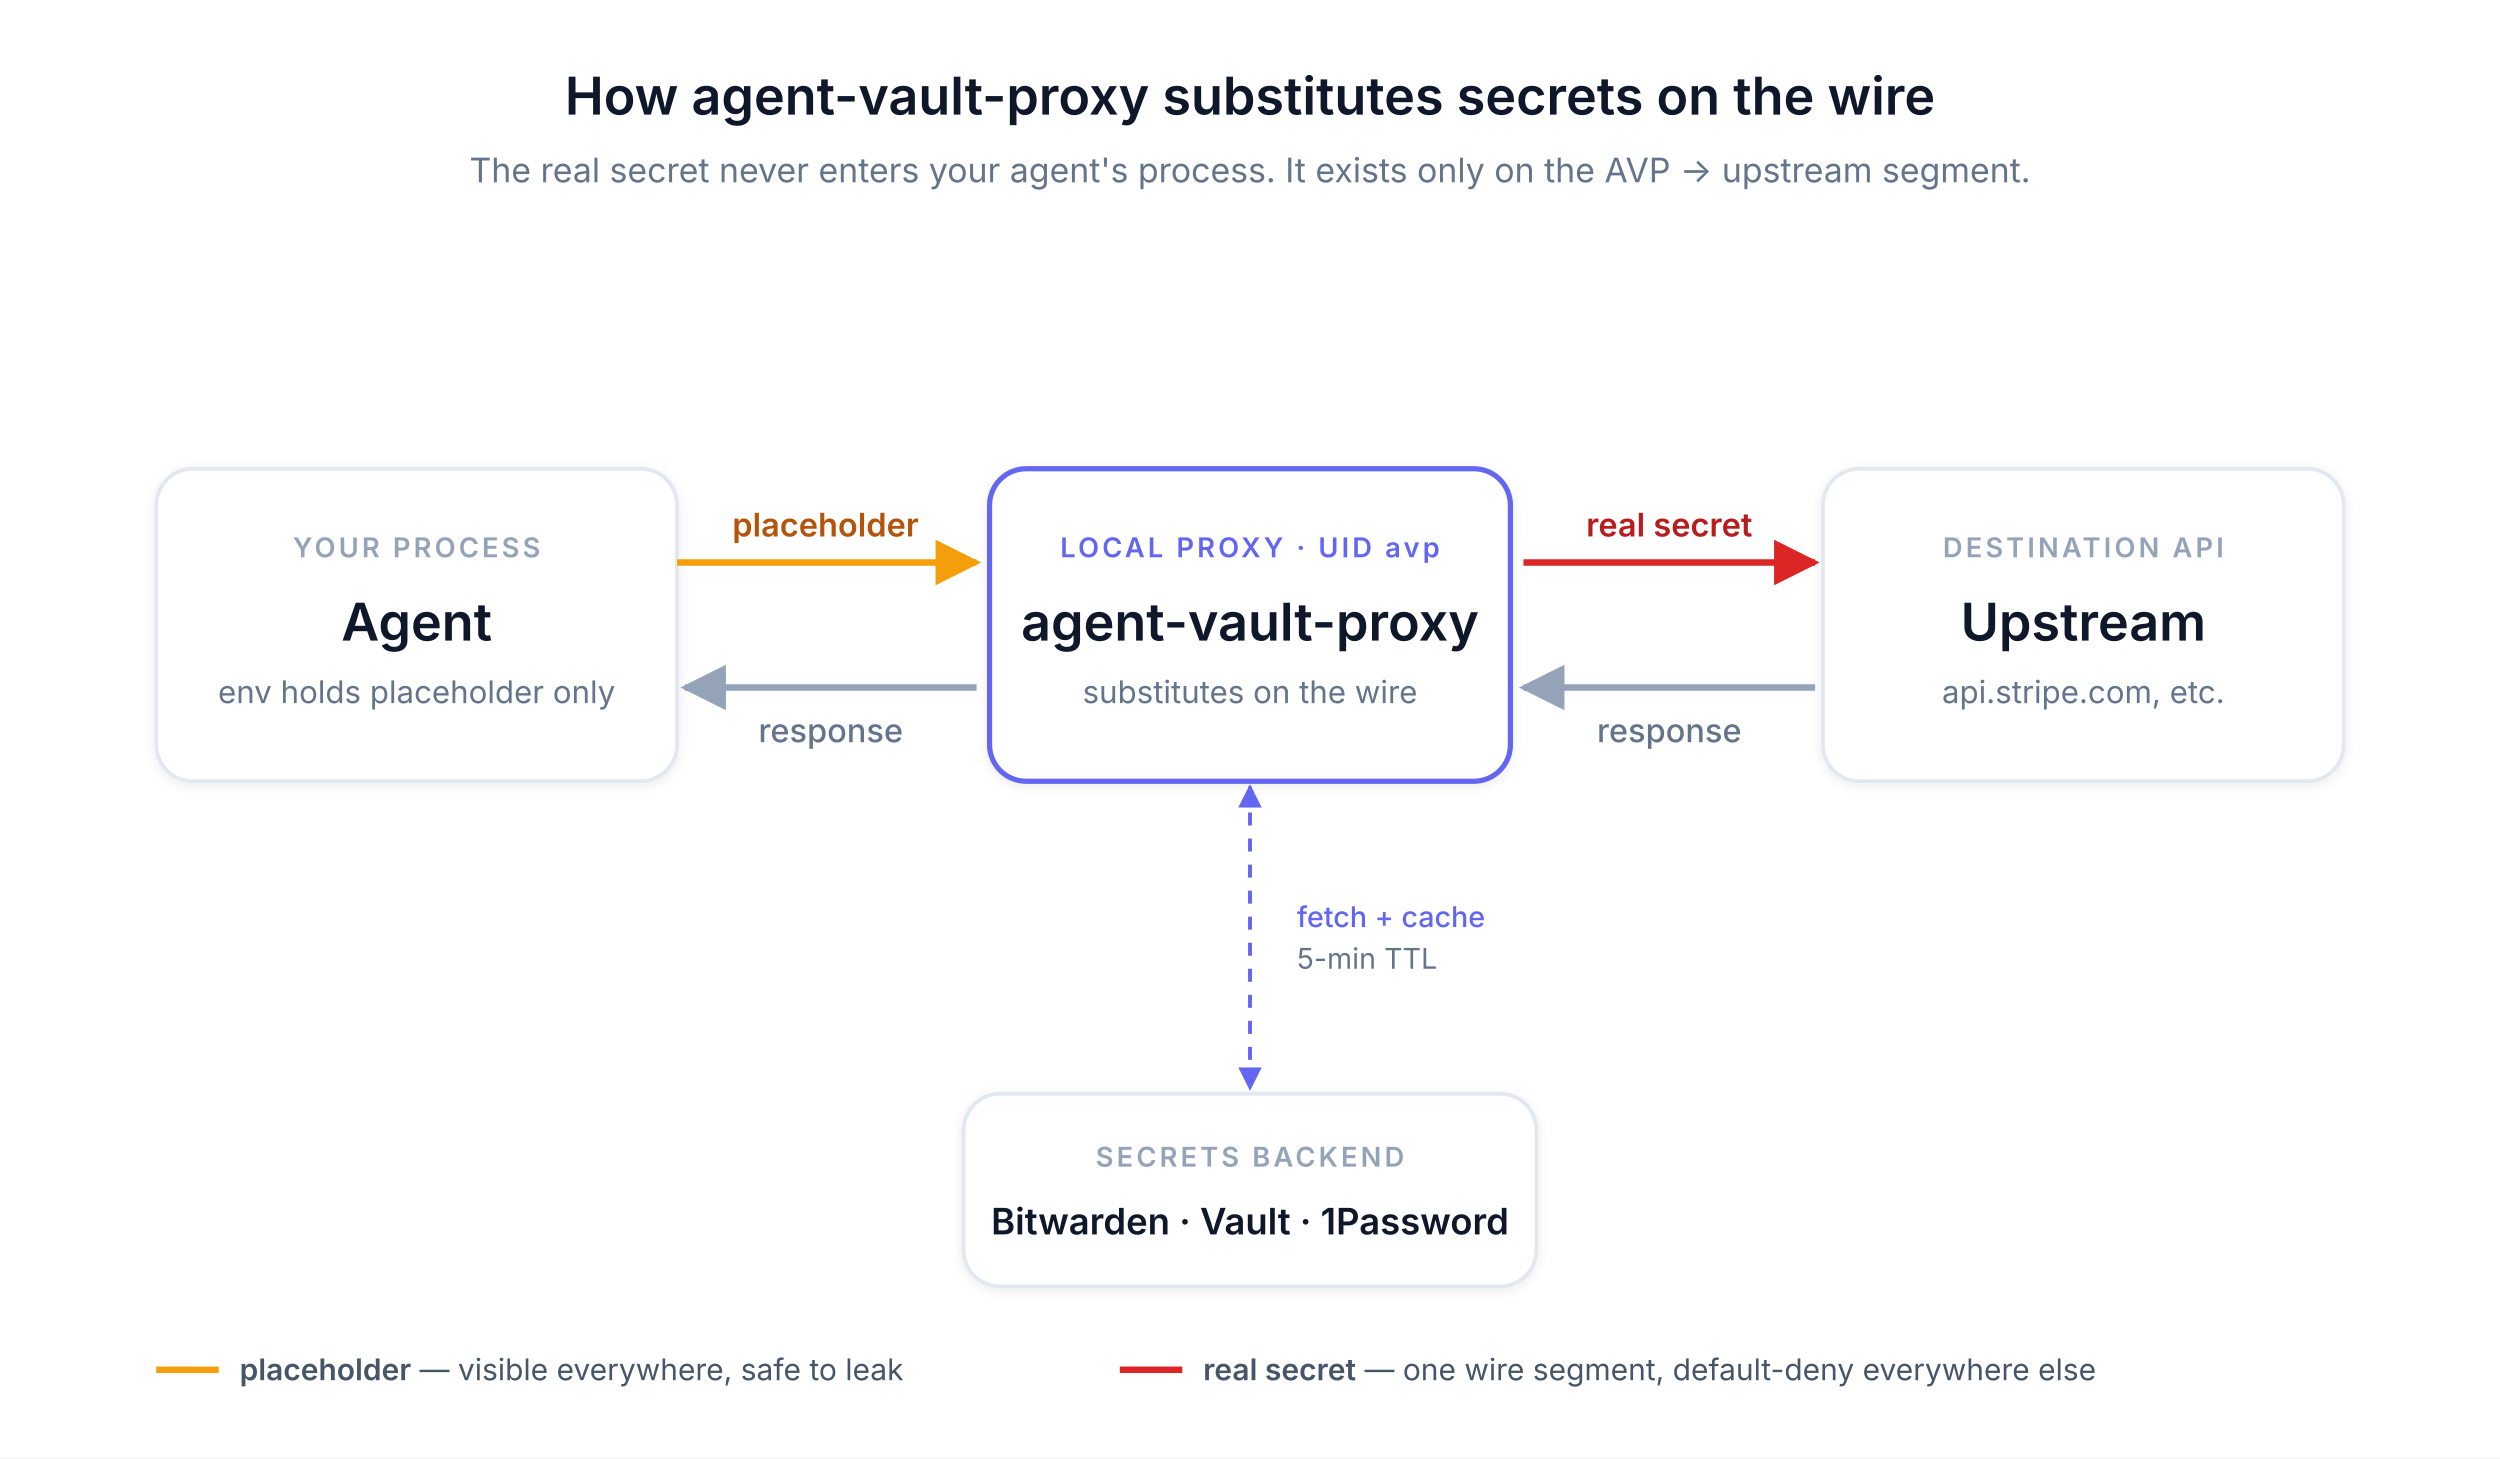
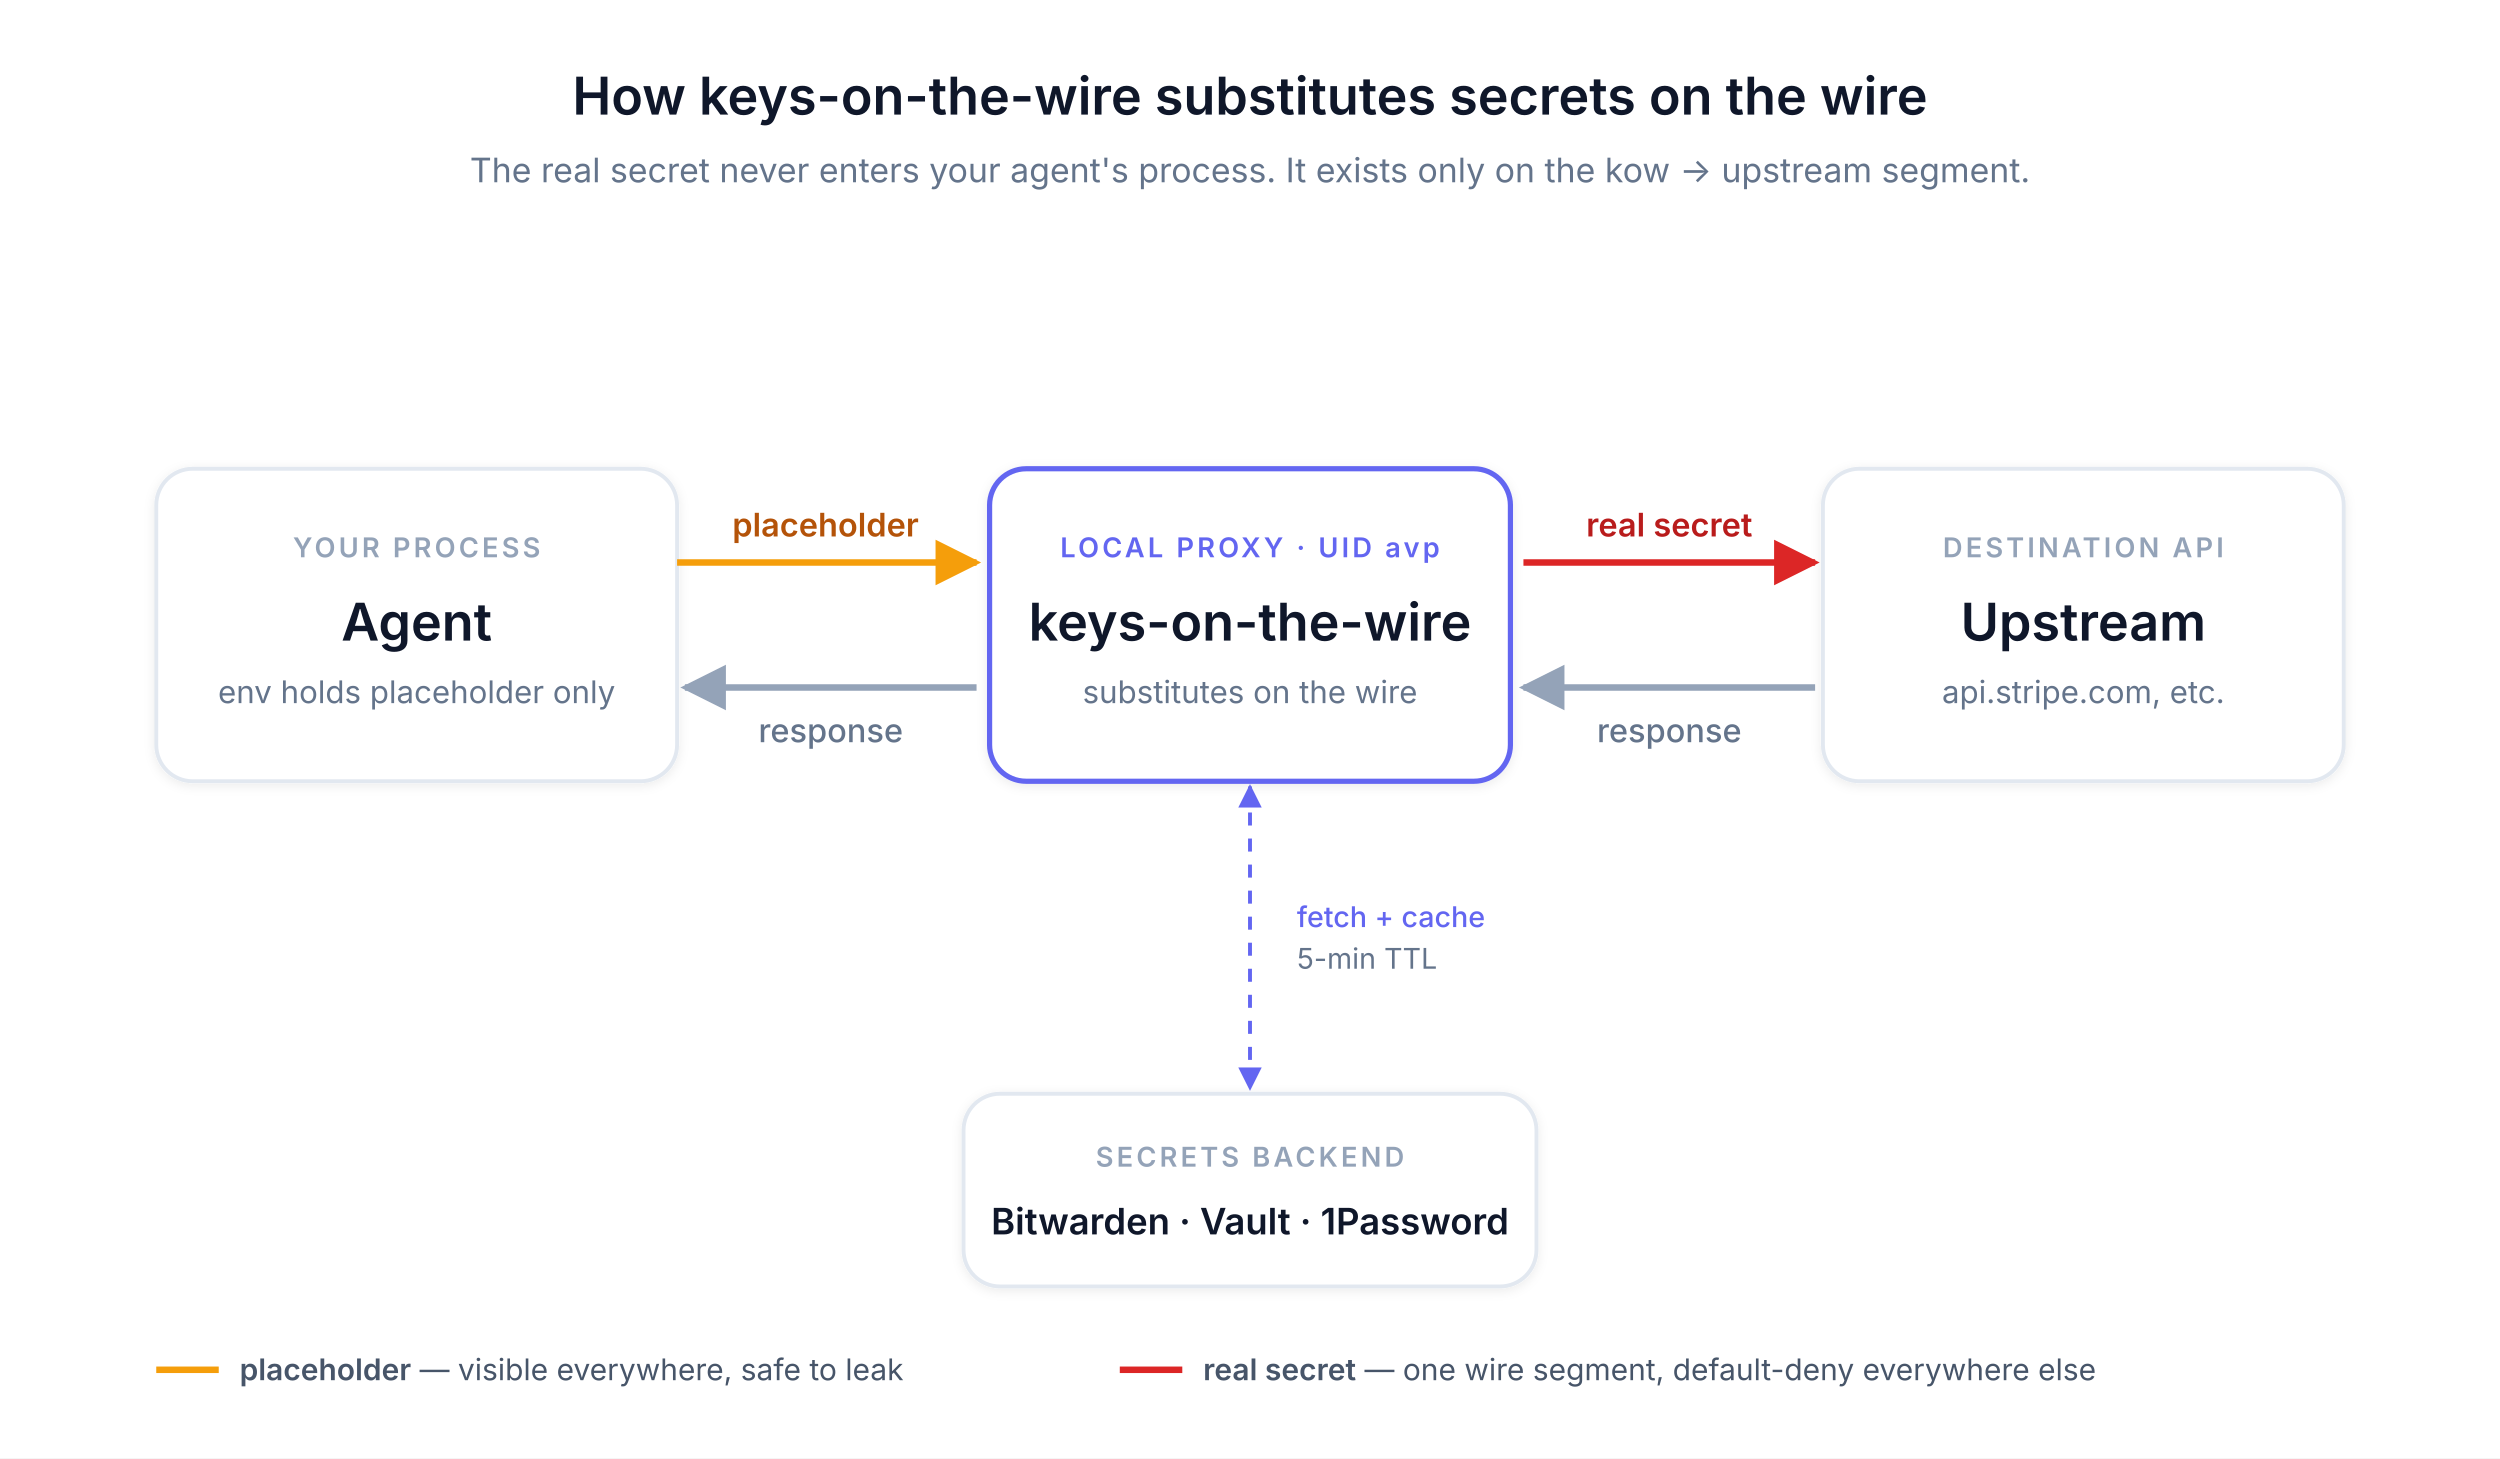
<svg xmlns="http://www.w3.org/2000/svg" viewBox="0 0 960 560" font-family="-apple-system, BlinkMacSystemFont, 'Inter', 'Segoe UI', Helvetica, Arial, sans-serif">
  <defs>
    <filter id="card-shadow" x="-10%" y="-10%" width="120%" height="140%">
      <feDropShadow dx="0" dy="1" stdDeviation="2" flood-color="#0f172a" flood-opacity="0.08" />
    </filter>
    <marker id="arrow-amber" viewBox="0 0 10 10" refX="9" refY="5" markerWidth="7" markerHeight="7" orient="auto-start-reverse">
      <path d="M0,0 L10,5 L0,10 z" fill="#f59e0b" />
    </marker>
    <marker id="arrow-red" viewBox="0 0 10 10" refX="9" refY="5" markerWidth="7" markerHeight="7" orient="auto-start-reverse">
      <path d="M0,0 L10,5 L0,10 z" fill="#dc2626" />
    </marker>
    <marker id="arrow-slate" viewBox="0 0 10 10" refX="9" refY="5" markerWidth="7" markerHeight="7" orient="auto-start-reverse">
      <path d="M0,0 L10,5 L0,10 z" fill="#94a3b8" />
    </marker>
    <marker id="arrow-indigo" viewBox="0 0 10 10" refX="9" refY="5" markerWidth="6" markerHeight="6" orient="auto-start-reverse">
      <path d="M0,0 L10,5 L0,10 z" fill="#6366f1" />
    </marker>
  </defs>
  <rect width="960" height="560" fill="#ffffff" />
  <text x="480" y="44" text-anchor="middle" font-size="20" font-weight="600" fill="#0f172a">
-     How agent-vault-proxy substitutes secrets on the wire
+     How keys-on-the-wire substitutes secrets on the wire
  </text>
  <text x="480" y="70" text-anchor="middle" font-size="13" fill="#64748b">
-     The real secret never enters your agent's process. It exists only on the AVP → upstream segment.
+     The real secret never enters your agent's process. It exists only on the kow → upstream segment.
  </text>
  <g filter="url(#card-shadow)">
    <rect x="60" y="180" width="200" height="120" rx="14" fill="#ffffff" stroke="#e2e8f0" stroke-width="1.5" />
  </g>
  <text x="160" y="214" text-anchor="middle" font-size="10.5" font-weight="600" fill="#94a3b8" letter-spacing="1.2">YOUR PROCESS</text>
  <text x="160" y="246" text-anchor="middle" font-size="20" font-weight="600" fill="#0f172a">Agent</text>
  <text x="160" y="270" text-anchor="middle" font-size="12" fill="#64748b">env holds placeholder only</text>
  <g filter="url(#card-shadow)">
    <rect x="380" y="180" width="200" height="120" rx="14" fill="#ffffff" stroke="#6366f1" stroke-width="2" />
  </g>
  <text x="480" y="214" text-anchor="middle" font-size="10.5" font-weight="600" fill="#6366f1" letter-spacing="1.2">LOCAL PROXY · UID avp</text>
-   <text x="480" y="246" text-anchor="middle" font-size="20" font-weight="600" fill="#0f172a">agent-vault-proxy</text>
+   <text x="480" y="246" text-anchor="middle" font-size="20" font-weight="600" fill="#0f172a">keys-on-the-wire</text>
  <text x="480" y="270" text-anchor="middle" font-size="12" fill="#64748b">substitutes on the wire</text>
  <g filter="url(#card-shadow)">
    <rect x="700" y="180" width="200" height="120" rx="14" fill="#ffffff" stroke="#e2e8f0" stroke-width="1.5" />
  </g>
  <text x="800" y="214" text-anchor="middle" font-size="10.5" font-weight="600" fill="#94a3b8" letter-spacing="1.2">DESTINATION API</text>
  <text x="800" y="246" text-anchor="middle" font-size="20" font-weight="600" fill="#0f172a">Upstream</text>
  <text x="800" y="270" text-anchor="middle" font-size="12" fill="#64748b">api.stripe.com, etc.</text>
  <g filter="url(#card-shadow)">
    <rect x="370" y="420" width="220" height="74" rx="14" fill="#ffffff" stroke="#e2e8f0" stroke-width="1.5" />
  </g>
  <text x="480" y="448" text-anchor="middle" font-size="10.5" font-weight="600" fill="#94a3b8" letter-spacing="1.2">SECRETS BACKEND</text>
  <text x="480" y="474" text-anchor="middle" font-size="14" font-weight="600" fill="#0f172a">Bitwarden · Vault · 1Password</text>
  <line x1="260" y1="216" x2="375" y2="216" stroke="#f59e0b" stroke-width="2.5" marker-end="url(#arrow-amber)" />
  <text x="317" y="206" text-anchor="middle" font-size="12.5" font-weight="600" fill="#b45309">placeholder</text>
  <line x1="585" y1="216" x2="697" y2="216" stroke="#dc2626" stroke-width="2.5" marker-end="url(#arrow-red)" />
  <text x="641" y="206" text-anchor="middle" font-size="12.5" font-weight="600" fill="#b91c1c">real secret</text>
  <line x1="697" y1="264" x2="585" y2="264" stroke="#94a3b8" stroke-width="2.5" marker-end="url(#arrow-slate)" />
  <text x="641" y="285" text-anchor="middle" font-size="12.5" font-weight="500" fill="#64748b">response</text>
  <line x1="375" y1="264" x2="263" y2="264" stroke="#94a3b8" stroke-width="2.5" marker-end="url(#arrow-slate)" />
  <text x="319" y="285" text-anchor="middle" font-size="12.5" font-weight="500" fill="#64748b">response</text>
  <line x1="480" y1="302" x2="480" y2="418" stroke="#6366f1" stroke-width="1.5" stroke-dasharray="5 5" marker-end="url(#arrow-indigo)" marker-start="url(#arrow-indigo)" />
  <text x="498" y="356" font-size="11" font-weight="500" fill="#6366f1">fetch + cache</text>
  <text x="498" y="372" font-size="11" fill="#64748b">5-min TTL</text>
  <circle cx="260" cy="216" r="7" fill="#f59e0b" opacity="0">
    <animate attributeName="cx" values="260;260;375;375" keyTimes="0;0;0.125;1" dur="8s" repeatCount="indefinite" />
    <animate attributeName="opacity" values="0;1;1;0;0" keyTimes="0;0;0.125;0.13;1" dur="8s" repeatCount="indefinite" />
    <animate attributeName="r" values="7;9;7" keyTimes="0;0.062;0.125" dur="8s" repeatCount="indefinite" />
  </circle>
  <circle cx="480" cy="302" r="6" fill="#6366f1" opacity="0">
    <animate attributeName="cy" values="302;302;418;418" keyTimes="0;0.125;0.250;1" dur="8s" repeatCount="indefinite" />
    <animate attributeName="opacity" values="0;0;1;1;0;0" keyTimes="0;0.12;0.125;0.250;0.255;1" dur="8s" repeatCount="indefinite" />
  </circle>
  <circle cx="480" cy="418" r="6" fill="#6366f1" opacity="0">
    <animate attributeName="cy" values="418;418;302;302" keyTimes="0;0.250;0.375;1" dur="8s" repeatCount="indefinite" />
    <animate attributeName="opacity" values="0;0;1;1;0;0" keyTimes="0;0.245;0.250;0.375;0.380;1" dur="8s" repeatCount="indefinite" />
  </circle>
  <circle cx="585" cy="216" r="7" fill="#dc2626" opacity="0">
    <animate attributeName="cx" values="585;585;697;697" keyTimes="0;0.375;0.500;1" dur="8s" repeatCount="indefinite" />
    <animate attributeName="opacity" values="0;0;1;1;0;0" keyTimes="0;0.370;0.375;0.500;0.505;1" dur="8s" repeatCount="indefinite" />
    <animate attributeName="r" values="7;7;10;7;7" keyTimes="0;0.375;0.438;0.500;1" dur="8s" repeatCount="indefinite" />
  </circle>
  <circle cx="697" cy="264" r="6" fill="#94a3b8" opacity="0">
    <animate attributeName="cx" values="697;697;585;585" keyTimes="0;0.500;0.625;1" dur="8s" repeatCount="indefinite" />
    <animate attributeName="opacity" values="0;0;1;1;0;0" keyTimes="0;0.495;0.500;0.625;0.630;1" dur="8s" repeatCount="indefinite" />
  </circle>
  <circle cx="375" cy="264" r="6" fill="#94a3b8" opacity="0">
    <animate attributeName="cx" values="375;375;263;263" keyTimes="0;0.625;0.750;1" dur="8s" repeatCount="indefinite" />
    <animate attributeName="opacity" values="0;0;1;1;0;0" keyTimes="0;0.620;0.625;0.750;0.755;1" dur="8s" repeatCount="indefinite" />
  </circle>
  <g font-size="13.5" text-anchor="middle" fill="#334155">
    <text x="480" y="345" opacity="0">
      <tspan font-weight="600" fill="#0f172a">① Agent sends request</tspan> — carries the placeholder only
      <animate attributeName="opacity" values="0;1;1;0;0" keyTimes="0;0;0.125;0.13;1" dur="8s" repeatCount="indefinite" />
    </text>
    <text x="480" y="345" opacity="0">
-       <tspan font-weight="600" fill="#0f172a">② AVP fetches real value</tspan> — one BWS call per secret per 5-min window
+       <tspan font-weight="600" fill="#0f172a">② kow fetches real value</tspan> — one BWS call per secret per 5-min window
      <animate attributeName="opacity" values="0;0;1;1;0;0" keyTimes="0;0.12;0.125;0.250;0.255;1" dur="8s" repeatCount="indefinite" />
    </text>
    <text x="480" y="345" opacity="0">
-       <tspan font-weight="600" fill="#0f172a">③ Real value returned</tspan> — kept in AVP memory, never on disk
+       <tspan font-weight="600" fill="#0f172a">③ Real value returned</tspan> — kept in kow memory, never on disk
      <animate attributeName="opacity" values="0;0;1;1;0;0" keyTimes="0;0.245;0.250;0.375;0.380;1" dur="8s" repeatCount="indefinite" />
    </text>
    <text x="480" y="345" opacity="0">
      <tspan font-weight="600" fill="#0f172a">④ Substituted on the wire</tspan> — real secret leaves only on this segment
      <animate attributeName="opacity" values="0;0;1;1;0;0" keyTimes="0;0.370;0.375;0.500;0.505;1" dur="8s" repeatCount="indefinite" />
    </text>
    <text x="480" y="345" opacity="0">
      <tspan font-weight="600" fill="#0f172a">⑤ Upstream responds</tspan> — response body never carries the secret
      <animate attributeName="opacity" values="0;0;1;1;0;0" keyTimes="0;0.495;0.500;0.625;0.630;1" dur="8s" repeatCount="indefinite" />
    </text>
    <text x="480" y="345" opacity="0">
-       <tspan font-weight="600" fill="#0f172a">⑥ AVP returns the response</tspan> — delivered to the agent unchanged
+       <tspan font-weight="600" fill="#0f172a">⑥ kow returns the response</tspan> — delivered to the agent unchanged
      <animate attributeName="opacity" values="0;0;1;1;0;0" keyTimes="0;0.620;0.625;0.750;0.755;1" dur="8s" repeatCount="indefinite" />
    </text>
  </g>
  <g transform="translate(60, 526)">
    <line x1="0" y1="0" x2="24" y2="0" stroke="#f59e0b" stroke-width="2.5" />
    <text x="32" y="4" font-size="11.5" fill="#475569">
      <tspan font-weight="600">placeholder</tspan> — visible everywhere, safe to leak</text>
    <line x1="370" y1="0" x2="394" y2="0" stroke="#dc2626" stroke-width="2.5" />
    <text x="402" y="4" font-size="11.5" fill="#475569">
      <tspan font-weight="600">real secret</tspan> — one wire segment, default-deny everywhere else</text>
  </g>
</svg>
